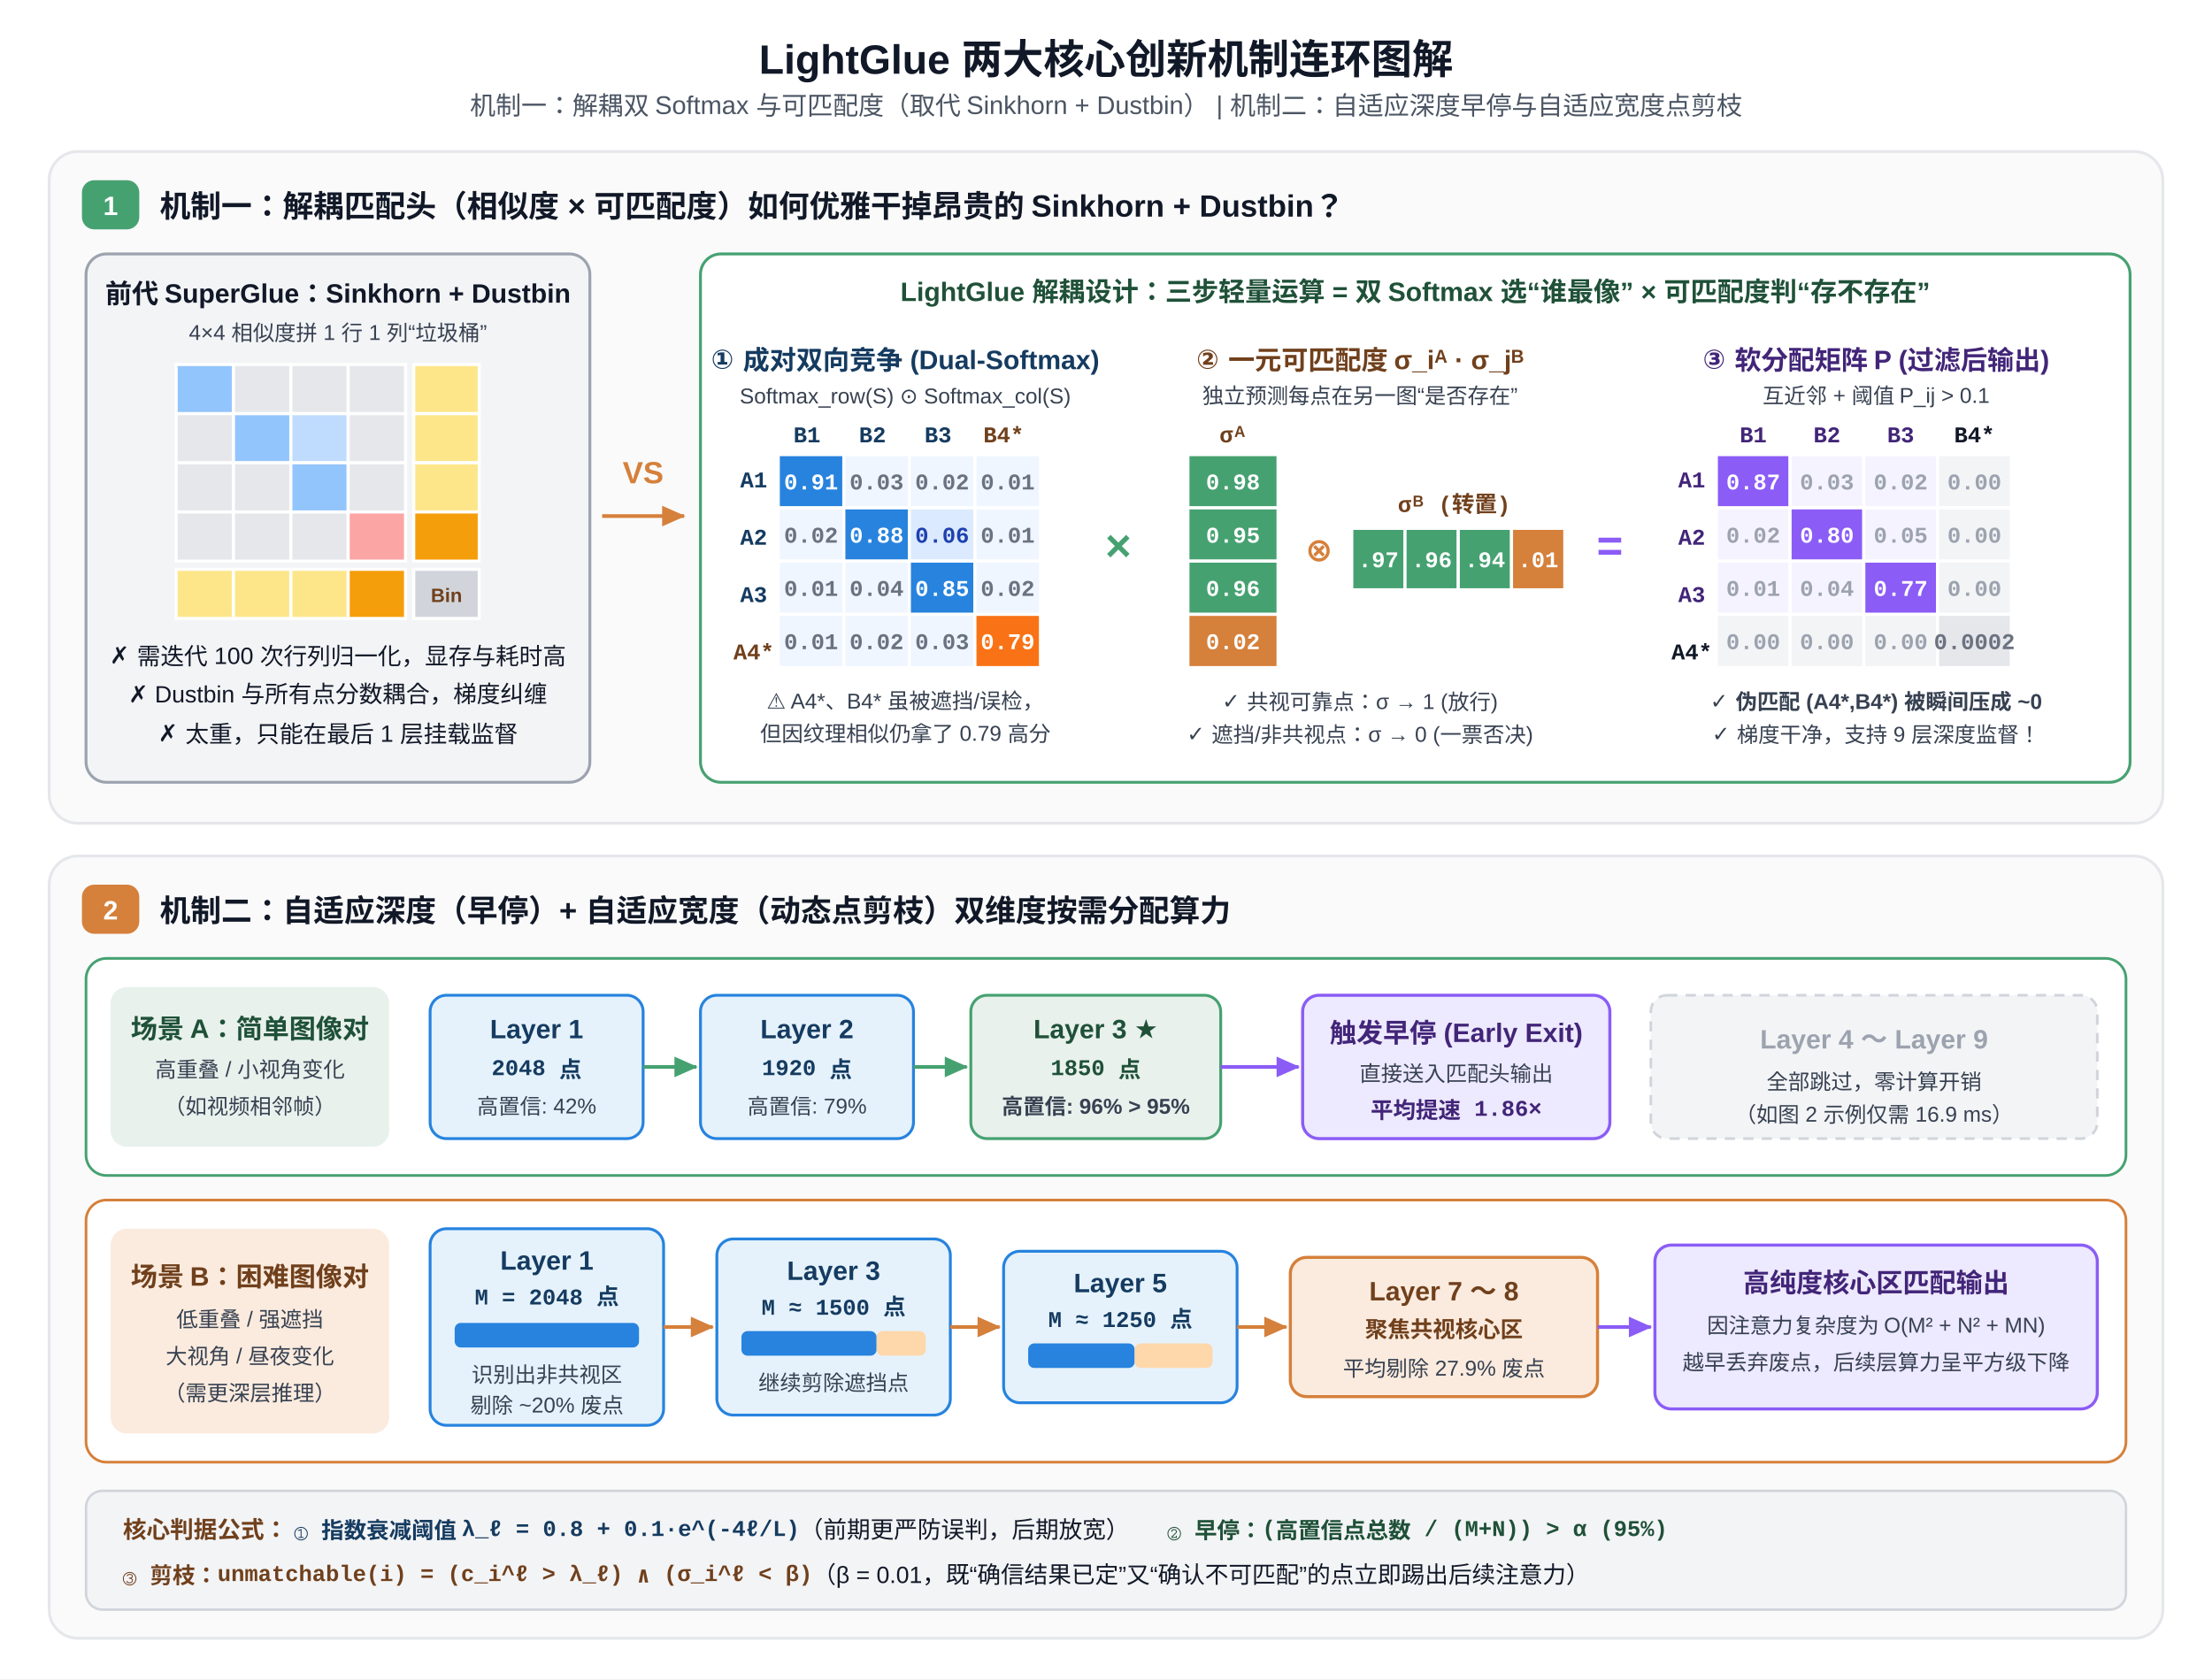
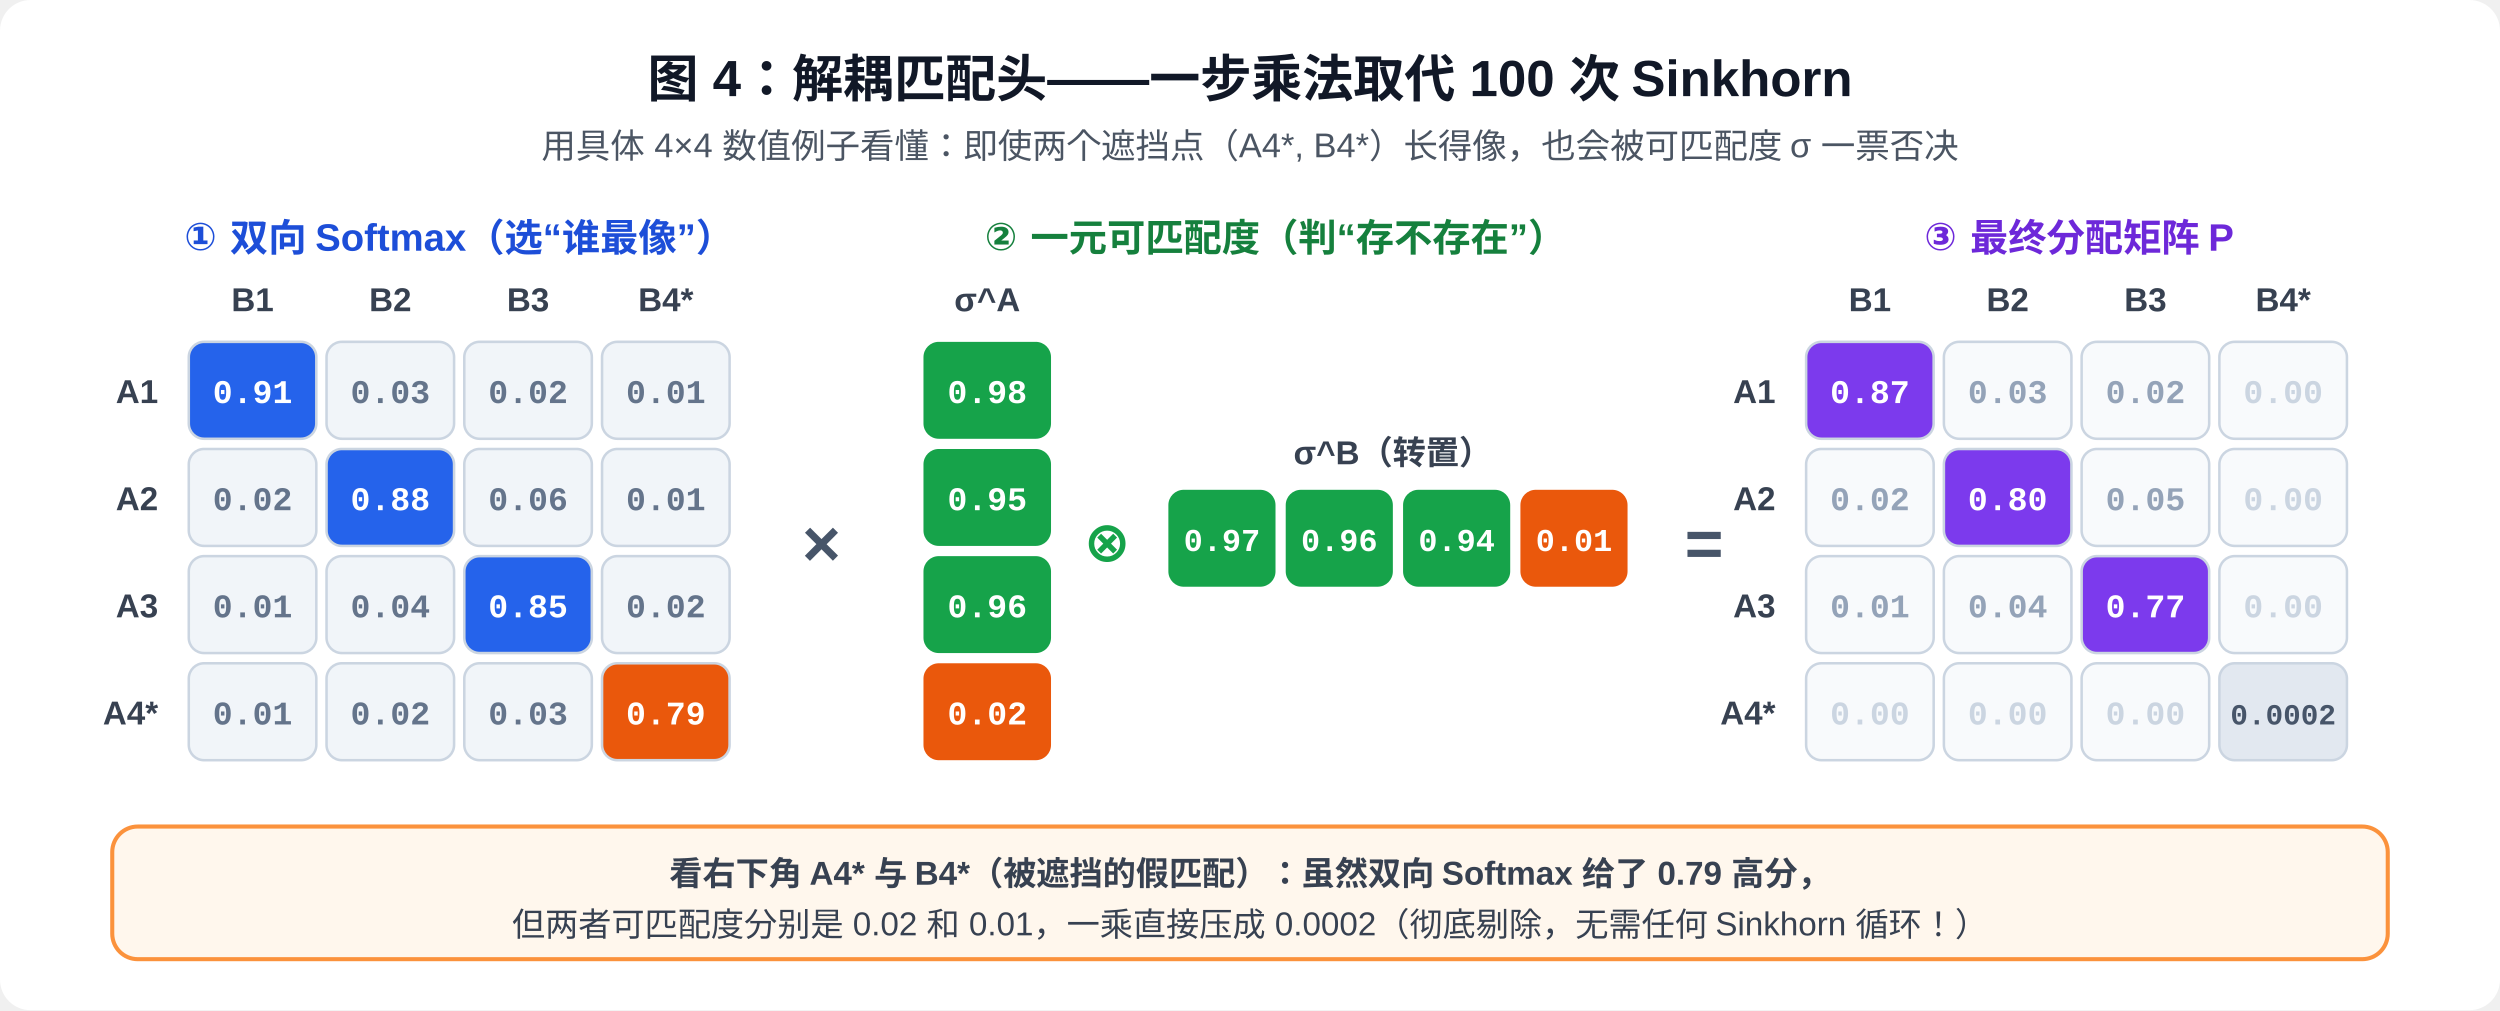
- <svg xmlns="http://www.w3.org/2000/svg" viewBox="0 0 1080 820" width="1080" height="820" role="img" aria-label="LightGlue 核心机制图解：解耦匹配头与自适应深度宽度加速">
+ <svg xmlns="http://www.w3.org/2000/svg" viewBox="0 0 980 396" width="980" height="396">
  <defs>
    <style>
-       .bg { fill: #FFFFFF; }
-       .font-main { font-family: "Microsoft YaHei", "PingFang SC", Arial, sans-serif; }
+       text { font-family: "Microsoft YaHei", "PingFang SC", "Noto Sans SC", Arial, sans-serif; }
      .title { font-size: 20px; font-weight: 700; fill: #111827; }
-       .subtitle { font-size: 12.5px; fill: #4B5563; }
-       .sec-title { font-size: 15px; font-weight: 700; fill: #111827; }
-       .box-title { font-size: 13px; font-weight: 700; }
-       .box-sub { font-size: 11.5px; }
-       .small-label { font-size: 10.5px; fill: #374151; }
-       .mono { font-size: 11px; font-family: Consolas, "Courier New", "Microsoft YaHei", monospace; font-weight: 600; }
- 
-       .panel { fill: #FAFAFA; stroke: #E5E7EB; stroke-width: 1.4; }
-       .node-data { fill: #F3F4F6; stroke: #9CA3AF; stroke-width: 1.4; }
-       .text-data { fill: #111827; }
-       .node-enc { fill: #E5F2FC; stroke: #2783DE; stroke-width: 1.4; }
-       .text-enc { fill: #153B60; }
-       .node-attn { fill: #E8F1EC; stroke: #46A171; stroke-width: 1.4; }
-       .text-attn { fill: #1F5138; }
-       .node-hi { fill: #FBEBDE; stroke: #D5803B; stroke-width: 1.5; }
-       .text-hi { fill: #70401C; }
-       .node-out { fill: #EDE9FE; stroke: #8B5CF6; stroke-width: 1.5; }
-       .text-out { fill: #422578; }
- 
-       .cell-border { stroke: #FFFFFF; stroke-width: 1.5; }
-       .arrow { stroke: #4B5563; stroke-width: 1.7; fill: none; }
-       .arrow-green { stroke: #46A171; stroke-width: 1.8; fill: none; }
-       .arrow-orange { stroke: #D5803B; stroke-width: 1.8; fill: none; }
-       .arrow-purple { stroke: #8B5CF6; stroke-width: 1.8; fill: none; }
+       .sub { font-size: 13.5px; fill: #4B5563; }
+       .h { font-size: 15px; font-weight: 700; }
+       .b { font-size: 13px; fill: #374151; }
+       .s { font-size: 12px; fill: #6B7280; }
+       .mono { font-family: Consolas, "Courier New", monospace; font-weight: 700; }
    </style>
-     <marker id="arr-g" viewBox="0 0 10 10" refX="8.5" refY="5" markerWidth="7" markerHeight="7" orient="auto">
-       <path d="M 0 1 L 9 5 L 0 9 z" fill="#4B5563" />
+     <marker id="arr-gray" viewBox="0 0 10 10" refX="8" refY="5" markerWidth="7" markerHeight="7" orient="auto-start-reverse">
+       <path d="M 0 1 L 10 5 L 0 9 z" fill="#64748B" />
    </marker>
-     <marker id="arr-grn" viewBox="0 0 10 10" refX="8.5" refY="5" markerWidth="7" markerHeight="7" orient="auto">
-       <path d="M 0 1 L 9 5 L 0 9 z" fill="#46A171" />
+     <marker id="arr-blue" viewBox="0 0 10 10" refX="8" refY="5" markerWidth="7" markerHeight="7" orient="auto-start-reverse">
+       <path d="M 0 1 L 10 5 L 0 9 z" fill="#2563EB" />
    </marker>
-     <marker id="arr-org" viewBox="0 0 10 10" refX="8.5" refY="5" markerWidth="7" markerHeight="7" orient="auto">
-       <path d="M 0 1 L 9 5 L 0 9 z" fill="#D5803B" />
+     <marker id="arr-green" viewBox="0 0 10 10" refX="8" refY="5" markerWidth="7" markerHeight="7" orient="auto-start-reverse">
+       <path d="M 0 1 L 10 5 L 0 9 z" fill="#16A34A" />
    </marker>
-     <marker id="arr-pur" viewBox="0 0 10 10" refX="8.5" refY="5" markerWidth="7" markerHeight="7" orient="auto">
-       <path d="M 0 1 L 9 5 L 0 9 z" fill="#8B5CF6" />
+     <marker id="arr-orange" viewBox="0 0 10 10" refX="8" refY="5" markerWidth="7" markerHeight="7" orient="auto-start-reverse">
+       <path d="M 0 1 L 10 5 L 0 9 z" fill="#EA580C" />
+     </marker>
+     <marker id="arr-purple" viewBox="0 0 10 10" refX="8" refY="5" markerWidth="7" markerHeight="7" orient="auto-start-reverse">
+       <path d="M 0 1 L 10 5 L 0 9 z" fill="#7C3AED" />
    </marker>
  </defs>
-   <rect class="bg" x="0" y="0" width="1080" height="820" />
-   <text class="font-main title" x="540" y="36" text-anchor="middle">LightGlue 两大核心创新机制连环图解</text>
-   <text class="font-main subtitle" x="540" y="56" text-anchor="middle">机制一：解耦双 Softmax 与可匹配度（取代 Sinkhorn + Dustbin）  |  机制二：自适应深度早停与自适应宽度点剪枝</text>
-   <rect class="panel" x="24" y="74" width="1032" height="328" rx="14" />
-   <rect x="40" y="88" width="28" height="24" rx="6" fill="#46A171" />
-   <text class="font-main" x="54" y="105" text-anchor="middle" fill="#FFFFFF" font-size="13" font-weight="700">1</text>
-   <text class="font-main sec-title" x="78" y="106">机制一：解耦匹配头（相似度 × 可匹配度）如何优雅干掉昂贵的 Sinkhorn + Dustbin？</text>
-   <rect class="node-data" x="42" y="124" width="246" height="258" rx="10" />
-   <text class="font-main box-title text-data" x="165" y="148" text-anchor="middle">前代 SuperGlue：Sinkhorn + Dustbin</text>
-   <text class="font-main small-label" x="165" y="166" text-anchor="middle">4×4 相似度拼 1 行 1 列“垃圾桶”</text>
-   <g transform="translate(86, 178)">
-     <rect x="0" y="0" width="28" height="24" fill="#93C5FD" class="cell-border" />
-     <rect x="28" y="0" width="28" height="24" fill="#E5E7EB" class="cell-border" />
-     <rect x="56" y="0" width="28" height="24" fill="#E5E7EB" class="cell-border" />
-     <rect x="84" y="0" width="28" height="24" fill="#E5E7EB" class="cell-border" />
-     <rect x="0" y="24" width="28" height="24" fill="#E5E7EB" class="cell-border" />
-     <rect x="28" y="24" width="28" height="24" fill="#93C5FD" class="cell-border" />
-     <rect x="56" y="24" width="28" height="24" fill="#BFDBFE" class="cell-border" />
-     <rect x="84" y="24" width="28" height="24" fill="#E5E7EB" class="cell-border" />
-     <rect x="0" y="48" width="28" height="24" fill="#E5E7EB" class="cell-border" />
-     <rect x="28" y="48" width="28" height="24" fill="#E5E7EB" class="cell-border" />
-     <rect x="56" y="48" width="28" height="24" fill="#93C5FD" class="cell-border" />
-     <rect x="84" y="48" width="28" height="24" fill="#E5E7EB" class="cell-border" />
-     <rect x="0" y="72" width="28" height="24" fill="#E5E7EB" class="cell-border" />
-     <rect x="28" y="72" width="28" height="24" fill="#E5E7EB" class="cell-border" />
-     <rect x="56" y="72" width="28" height="24" fill="#E5E7EB" class="cell-border" />
-     <rect x="84" y="72" width="28" height="24" fill="#FCA5A5" class="cell-border" />
-     <rect x="116" y="0" width="32" height="24" fill="#FDE68A" class="cell-border" />
-     <rect x="116" y="24" width="32" height="24" fill="#FDE68A" class="cell-border" />
-     <rect x="116" y="48" width="32" height="24" fill="#FDE68A" class="cell-border" />
-     <rect x="116" y="72" width="32" height="24" fill="#F59E0B" class="cell-border" />
-     <rect x="0" y="100" width="28" height="24" fill="#FDE68A" class="cell-border" />
-     <rect x="28" y="100" width="28" height="24" fill="#FDE68A" class="cell-border" />
-     <rect x="56" y="100" width="28" height="24" fill="#FDE68A" class="cell-border" />
-     <rect x="84" y="100" width="28" height="24" fill="#F59E0B" class="cell-border" />
-     <rect x="116" y="100" width="32" height="24" fill="#D1D5DB" class="cell-border" />
-     <text class="font-main" x="132" y="116" text-anchor="middle" font-size="9.5" fill="#70401C" font-weight="700">Bin</text>
-   </g>
-   <text class="font-main box-sub text-data" x="165" y="324" text-anchor="middle">✗ 需迭代 100 次行列归一化，显存与耗时高</text>
-   <text class="font-main box-sub text-data" x="165" y="343" text-anchor="middle">✗ Dustbin 与所有点分数耦合，梯度纠缠</text>
-   <text class="font-main box-sub text-data" x="165" y="362" text-anchor="middle">✗ 太重，只能在最后 1 层挂载监督</text>
-   <text class="font-main" x="314" y="236" text-anchor="middle" font-size="15" font-weight="700" fill="#D5803B">VS</text>
-   <path class="arrow-orange" d="M 294 252 L 334 252" marker-end="url(#arr-org)" />
-   <rect fill="#FFFFFF" stroke="#46A171" stroke-width="1.4" x="342" y="124" width="698" height="258" rx="10" />
-   <text class="font-main box-title text-attn" x="691" y="147" text-anchor="middle">LightGlue 解耦设计：三步轻量运算 = 双 Softmax 选“谁最像” × 可匹配度判“存不存在”</text>
-   <g transform="translate(362, 166)">
-     <text class="font-main box-title text-enc" x="80" y="14" text-anchor="middle">① 成对双向竞争 (Dual-Softmax)</text>
-     <text class="font-main small-label" x="80" y="31" text-anchor="middle">Softmax_row(S) ⊙ Softmax_col(S)</text>
-     <text class="mono text-enc" x="32" y="50" text-anchor="middle">B1</text>
-     <text class="mono text-enc" x="64" y="50" text-anchor="middle">B2</text>
-     <text class="mono text-enc" x="96" y="50" text-anchor="middle">B3</text>
-     <text class="mono text-hi" x="128" y="50" text-anchor="middle">B4*</text>
-     <text class="mono text-enc" x="6" y="72" text-anchor="middle">A1</text>
-     <text class="mono text-enc" x="6" y="100" text-anchor="middle">A2</text>
-     <text class="mono text-enc" x="6" y="128" text-anchor="middle">A3</text>
-     <text class="mono text-hi" x="6" y="156" text-anchor="middle">A4*</text>
-     <g transform="translate(18, 56)">
-       <rect x="0" y="0" width="32" height="26" fill="#2783DE" class="cell-border" />
-       <text class="mono" x="16" y="17" text-anchor="middle" fill="#FFFFFF">0.91</text>
-       <rect x="32" y="0" width="32" height="26" fill="#EFF6FF" class="cell-border" />
-       <text class="mono" x="48" y="17" text-anchor="middle" fill="#6B7280">0.03</text>
-       <rect x="64" y="0" width="32" height="26" fill="#EFF6FF" class="cell-border" />
-       <text class="mono" x="80" y="17" text-anchor="middle" fill="#6B7280">0.02</text>
-       <rect x="96" y="0" width="32" height="26" fill="#EFF6FF" class="cell-border" />
-       <text class="mono" x="112" y="17" text-anchor="middle" fill="#6B7280">0.01</text>
-       <rect x="0" y="26" width="32" height="26" fill="#EFF6FF" class="cell-border" />
-       <text class="mono" x="16" y="43" text-anchor="middle" fill="#6B7280">0.02</text>
-       <rect x="32" y="26" width="32" height="26" fill="#2783DE" class="cell-border" />
-       <text class="mono" x="48" y="43" text-anchor="middle" fill="#FFFFFF">0.88</text>
-       <rect x="64" y="26" width="32" height="26" fill="#DBEAFE" class="cell-border" />
-       <text class="mono" x="80" y="43" text-anchor="middle" fill="#1E40AF">0.06</text>
-       <rect x="96" y="26" width="32" height="26" fill="#EFF6FF" class="cell-border" />
-       <text class="mono" x="112" y="43" text-anchor="middle" fill="#6B7280">0.01</text>
-       <rect x="0" y="52" width="32" height="26" fill="#EFF6FF" class="cell-border" />
-       <text class="mono" x="16" y="69" text-anchor="middle" fill="#6B7280">0.01</text>
-       <rect x="32" y="52" width="32" height="26" fill="#EFF6FF" class="cell-border" />
-       <text class="mono" x="48" y="69" text-anchor="middle" fill="#6B7280">0.04</text>
-       <rect x="64" y="52" width="32" height="26" fill="#2783DE" class="cell-border" />
-       <text class="mono" x="80" y="69" text-anchor="middle" fill="#FFFFFF">0.85</text>
-       <rect x="96" y="52" width="32" height="26" fill="#EFF6FF" class="cell-border" />
-       <text class="mono" x="112" y="69" text-anchor="middle" fill="#6B7280">0.02</text>
-       <rect x="0" y="78" width="32" height="26" fill="#EFF6FF" class="cell-border" />
-       <text class="mono" x="16" y="95" text-anchor="middle" fill="#6B7280">0.01</text>
-       <rect x="32" y="78" width="32" height="26" fill="#EFF6FF" class="cell-border" />
-       <text class="mono" x="48" y="95" text-anchor="middle" fill="#6B7280">0.02</text>
-       <rect x="64" y="78" width="32" height="26" fill="#EFF6FF" class="cell-border" />
-       <text class="mono" x="80" y="95" text-anchor="middle" fill="#6B7280">0.03</text>
-       <rect x="96" y="78" width="32" height="26" fill="#F97316" class="cell-border" />
-       <text class="mono" x="112" y="95" text-anchor="middle" fill="#FFFFFF">0.79</text>
-     </g>
-     <text class="font-main small-label" x="80" y="180" text-anchor="middle" fill="#9A3412">⚠ A4*、B4* 虽被遮挡/误检，</text>
-     <text class="font-main small-label" x="80" y="196" text-anchor="middle" fill="#9A3412">但因纹理相似仍拿了 0.79 高分</text>
-   </g>
-   <text class="font-main" x="546" y="274" text-anchor="middle" font-size="22" font-weight="700" fill="#46A171">×</text>
-   <g transform="translate(568, 166)">
-     <text class="font-main box-title text-hi" x="96" y="14" text-anchor="middle">② 一元可匹配度 σ_iᴬ · σ_jᴮ</text>
-     <text class="font-main small-label" x="96" y="31" text-anchor="middle">独立预测每点在另一图“是否存在”</text>
-     <text class="mono text-hi" x="34" y="50" text-anchor="middle">σᴬ</text>
-     <g transform="translate(12, 56)">
-       <rect x="0" y="0" width="44" height="26" fill="#46A171" class="cell-border" />
-       <text class="mono" x="22" y="17" text-anchor="middle" fill="#FFFFFF">0.98</text>
-       <rect x="0" y="26" width="44" height="26" fill="#46A171" class="cell-border" />
-       <text class="mono" x="22" y="43" text-anchor="middle" fill="#FFFFFF">0.95</text>
-       <rect x="0" y="52" width="44" height="26" fill="#46A171" class="cell-border" />
-       <text class="mono" x="22" y="69" text-anchor="middle" fill="#FFFFFF">0.96</text>
-       <rect x="0" y="78" width="44" height="26" fill="#D5803B" class="cell-border" />
-       <text class="mono" x="22" y="95" text-anchor="middle" fill="#FFFFFF">0.02</text>
-     </g>
-     <text class="font-main" x="76" y="108" text-anchor="middle" font-size="16" font-weight="700" fill="#D5803B">⊗</text>
-     <text class="mono text-hi" x="142" y="84" text-anchor="middle">σᴮ (转置)</text>
-     <g transform="translate(92, 92)">
-       <rect x="0" y="0" width="26" height="30" fill="#46A171" class="cell-border" />
-       <text class="mono" x="13" y="19" text-anchor="middle" fill="#FFFFFF" font-size="9.5">.97</text>
-       <rect x="26" y="0" width="26" height="30" fill="#46A171" class="cell-border" />
-       <text class="mono" x="39" y="19" text-anchor="middle" fill="#FFFFFF" font-size="9.5">.96</text>
-       <rect x="52" y="0" width="26" height="30" fill="#46A171" class="cell-border" />
-       <text class="mono" x="65" y="19" text-anchor="middle" fill="#FFFFFF" font-size="9.5">.94</text>
-       <rect x="78" y="0" width="26" height="30" fill="#D5803B" class="cell-border" />
-       <text class="mono" x="91" y="19" text-anchor="middle" fill="#FFFFFF" font-size="9.5">.01</text>
-     </g>
-     <text class="font-main small-label" x="96" y="180" text-anchor="middle" fill="#1F5138">✓ 共视可靠点：σ → 1 (放行)</text>
-     <text class="font-main small-label" x="96" y="196" text-anchor="middle" fill="#70401C">✓ 遮挡/非共视点：σ → 0 (一票否决)</text>
-   </g>
-   <text class="font-main" x="786" y="274" text-anchor="middle" font-size="22" font-weight="700" fill="#8B5CF6">=</text>
-   <g transform="translate(808, 166)">
-     <text class="font-main box-title text-out" x="108" y="14" text-anchor="middle">③ 软分配矩阵 P (过滤后输出)</text>
-     <text class="font-main small-label" x="108" y="31" text-anchor="middle">互近邻 + 阈值 P_ij &gt; 0.1</text>
-     <text class="mono text-out" x="48" y="50" text-anchor="middle">B1</text>
-     <text class="mono text-out" x="84" y="50" text-anchor="middle">B2</text>
-     <text class="mono text-out" x="120" y="50" text-anchor="middle">B3</text>
-     <text class="mono text-data" x="156" y="50" text-anchor="middle">B4*</text>
-     <text class="mono text-out" x="18" y="72" text-anchor="middle">A1</text>
-     <text class="mono text-out" x="18" y="100" text-anchor="middle">A2</text>
-     <text class="mono text-out" x="18" y="128" text-anchor="middle">A3</text>
-     <text class="mono text-data" x="18" y="156" text-anchor="middle">A4*</text>
-     <g transform="translate(30, 56)">
-       <rect x="0" y="0" width="36" height="26" fill="#8B5CF6" class="cell-border" />
-       <text class="mono" x="18" y="17" text-anchor="middle" fill="#FFFFFF">0.87</text>
-       <rect x="36" y="0" width="36" height="26" fill="#F5F3FF" class="cell-border" />
-       <text class="mono" x="54" y="17" text-anchor="middle" fill="#9CA3AF">0.03</text>
-       <rect x="72" y="0" width="36" height="26" fill="#F5F3FF" class="cell-border" />
-       <text class="mono" x="90" y="17" text-anchor="middle" fill="#9CA3AF">0.02</text>
-       <rect x="108" y="0" width="36" height="26" fill="#F3F4F6" class="cell-border" />
-       <text class="mono" x="126" y="17" text-anchor="middle" fill="#9CA3AF">0.00</text>
-       <rect x="0" y="26" width="36" height="26" fill="#F5F3FF" class="cell-border" />
-       <text class="mono" x="18" y="43" text-anchor="middle" fill="#9CA3AF">0.02</text>
-       <rect x="36" y="26" width="36" height="26" fill="#8B5CF6" class="cell-border" />
-       <text class="mono" x="54" y="43" text-anchor="middle" fill="#FFFFFF">0.80</text>
-       <rect x="72" y="26" width="36" height="26" fill="#F5F3FF" class="cell-border" />
-       <text class="mono" x="90" y="43" text-anchor="middle" fill="#9CA3AF">0.05</text>
-       <rect x="108" y="26" width="36" height="26" fill="#F3F4F6" class="cell-border" />
-       <text class="mono" x="126" y="43" text-anchor="middle" fill="#9CA3AF">0.00</text>
-       <rect x="0" y="52" width="36" height="26" fill="#F5F3FF" class="cell-border" />
-       <text class="mono" x="18" y="69" text-anchor="middle" fill="#9CA3AF">0.01</text>
-       <rect x="36" y="52" width="36" height="26" fill="#F5F3FF" class="cell-border" />
-       <text class="mono" x="54" y="69" text-anchor="middle" fill="#9CA3AF">0.04</text>
-       <rect x="72" y="52" width="36" height="26" fill="#8B5CF6" class="cell-border" />
-       <text class="mono" x="90" y="69" text-anchor="middle" fill="#FFFFFF">0.77</text>
-       <rect x="108" y="52" width="36" height="26" fill="#F3F4F6" class="cell-border" />
-       <text class="mono" x="126" y="69" text-anchor="middle" fill="#9CA3AF">0.00</text>
-       <rect x="0" y="78" width="36" height="26" fill="#F3F4F6" class="cell-border" />
-       <text class="mono" x="18" y="95" text-anchor="middle" fill="#9CA3AF">0.00</text>
-       <rect x="36" y="78" width="36" height="26" fill="#F3F4F6" class="cell-border" />
-       <text class="mono" x="54" y="95" text-anchor="middle" fill="#9CA3AF">0.00</text>
-       <rect x="72" y="78" width="36" height="26" fill="#F3F4F6" class="cell-border" />
-       <text class="mono" x="90" y="95" text-anchor="middle" fill="#9CA3AF">0.00</text>
-       <rect x="108" y="78" width="36" height="26" fill="#E5E7EB" class="cell-border" />
-       <text class="mono" x="126" y="95" text-anchor="middle" fill="#6B7280">0.0002</text>
-     </g>
-     <text class="font-main small-label" x="108" y="180" text-anchor="middle" fill="#422578" font-weight="700">✓ 伪匹配 (A4*,B4*) 被瞬间压成 ~0</text>
-     <text class="font-main small-label" x="108" y="196" text-anchor="middle" fill="#422578">✓ 梯度干净，支持 9 层深度监督！</text>
-   </g>
-   <rect class="panel" x="24" y="418" width="1032" height="382" rx="14" />
-   <rect x="40" y="432" width="28" height="24" rx="6" fill="#D5803B" />
-   <text class="font-main" x="54" y="449" text-anchor="middle" fill="#FFFFFF" font-size="13" font-weight="700">2</text>
-   <text class="font-main sec-title" x="78" y="450">机制二：自适应深度（早停）+ 自适应宽度（动态点剪枝）双维度按需分配算力</text>
-   <rect fill="#FFFFFF" stroke="#46A171" stroke-width="1.3" x="42" y="468" width="996" height="106" rx="10" />
-   <rect fill="#E8F1EC" x="54" y="482" width="136" height="78" rx="8" />
-   <text class="font-main box-title text-attn" x="122" y="507" text-anchor="middle">场景 A：简单图像对</text>
-   <text class="font-main small-label" x="122" y="526" text-anchor="middle">高重叠 / 小视角变化</text>
-   <text class="font-main small-label" x="122" y="544" text-anchor="middle">（如视频相邻帧）</text>
-   <rect class="node-enc" x="210" y="486" width="104" height="70" rx="8" />
-   <text class="font-main box-title text-enc" x="262" y="507" text-anchor="middle">Layer 1</text>
-   <text class="mono text-enc" x="262" y="525" text-anchor="middle">2048 点</text>
-   <text class="font-main small-label" x="262" y="544" text-anchor="middle">高置信: 42%</text>
-   <path class="arrow-green" d="M 314 521 L 340 521" marker-end="url(#arr-grn)" />
-   <rect class="node-enc" x="342" y="486" width="104" height="70" rx="8" />
-   <text class="font-main box-title text-enc" x="394" y="507" text-anchor="middle">Layer 2</text>
-   <text class="mono text-enc" x="394" y="525" text-anchor="middle">1920 点</text>
-   <text class="font-main small-label" x="394" y="544" text-anchor="middle">高置信: 79%</text>
-   <path class="arrow-green" d="M 446 521 L 472 521" marker-end="url(#arr-grn)" />
-   <rect class="node-attn" x="474" y="486" width="122" height="70" rx="8" stroke-width="2" />
-   <text class="font-main box-title text-attn" x="535" y="507" text-anchor="middle">Layer 3 ★</text>
-   <text class="mono text-attn" x="535" y="525" text-anchor="middle">1850 点</text>
-   <text class="font-main small-label" x="535" y="544" text-anchor="middle" fill="#1F5138" font-weight="700">高置信: 96% &gt; 95%</text>
-   <path class="arrow-purple" d="M 596 521 L 634 521" marker-end="url(#arr-pur)" />
-   <rect class="node-out" x="636" y="486" width="150" height="70" rx="8" />
-   <text class="font-main box-title text-out" x="711" y="509" text-anchor="middle">触发早停 (Early Exit)</text>
-   <text class="font-main small-label" x="711" y="528" text-anchor="middle">直接送入匹配头输出</text>
-   <text class="mono text-out" x="711" y="546" text-anchor="middle">平均提速 1.86×</text>
-   <rect x="806" y="486" width="218" height="70" rx="8" fill="#F3F4F6" stroke="#D1D5DB" stroke-width="1.3" stroke-dasharray="5 4" />
-   <text class="font-main box-title" x="915" y="512" text-anchor="middle" fill="#9CA3AF">Layer 4 ～ Layer 9</text>
-   <text class="font-main small-label" x="915" y="532" text-anchor="middle" fill="#9CA3AF">全部跳过，零计算开销</text>
-   <text class="font-main small-label" x="915" y="548" text-anchor="middle" fill="#6B7280">（如图 2 示例仅需 16.9 ms）</text>
-   <rect fill="#FFFFFF" stroke="#D5803B" stroke-width="1.3" x="42" y="586" width="996" height="128" rx="10" />
-   <rect fill="#FBEBDE" x="54" y="600" width="136" height="100" rx="8" />
-   <text class="font-main box-title text-hi" x="122" y="628" text-anchor="middle">场景 B：困难图像对</text>
-   <text class="font-main small-label" x="122" y="648" text-anchor="middle">低重叠 / 强遮挡</text>
-   <text class="font-main small-label" x="122" y="666" text-anchor="middle">大视角 / 昼夜变化</text>
-   <text class="font-main small-label" x="122" y="684" text-anchor="middle">（需更深层推理）</text>
-   <rect class="node-enc" x="210" y="600" width="114" height="96" rx="8" />
-   <text class="font-main box-title text-enc" x="267" y="620" text-anchor="middle">Layer 1</text>
-   <text class="mono text-enc" x="267" y="637" text-anchor="middle">M = 2048 点</text>
-   <rect x="222" y="646" width="90" height="12" rx="3" fill="#2783DE" />
-   <text class="font-main small-label" x="267" y="675" text-anchor="middle">识别出非共视区</text>
-   <text class="font-main small-label" x="267" y="690" text-anchor="middle" fill="#C2410C">剔除 ~20% 废点</text>
-   <path class="arrow-orange" d="M 324 648 L 348 648" marker-end="url(#arr-org)" />
-   <rect class="node-enc" x="350" y="605" width="114" height="86" rx="8" />
-   <text class="font-main box-title text-enc" x="407" y="625" text-anchor="middle">Layer 3</text>
-   <text class="mono text-enc" x="407" y="642" text-anchor="middle">M ≈ 1500 点</text>
-   <rect x="362" y="650" width="66" height="12" rx="3" fill="#2783DE" />
-   <rect x="428" y="650" width="24" height="12" rx="3" fill="#FED7AA" />
-   <text class="font-main small-label" x="407" y="679" text-anchor="middle" fill="#C2410C">继续剪除遮挡点</text>
-   <path class="arrow-orange" d="M 464 648 L 488 648" marker-end="url(#arr-org)" />
-   <rect class="node-enc" x="490" y="611" width="114" height="74" rx="8" />
-   <text class="font-main box-title text-enc" x="547" y="631" text-anchor="middle">Layer 5</text>
-   <text class="mono text-enc" x="547" y="648" text-anchor="middle">M ≈ 1250 点</text>
-   <rect x="502" y="656" width="52" height="12" rx="3" fill="#2783DE" />
-   <rect x="554" y="656" width="38" height="12" rx="3" fill="#FED7AA" />
-   <path class="arrow-orange" d="M 604 648 L 628 648" marker-end="url(#arr-org)" />
-   <rect class="node-hi" x="630" y="614" width="150" height="68" rx="8" />
-   <text class="font-main box-title text-hi" x="705" y="635" text-anchor="middle">Layer 7 ～ 8</text>
-   <text class="mono text-hi" x="705" y="653" text-anchor="middle">聚焦共视核心区</text>
-   <text class="font-main small-label" x="705" y="672" text-anchor="middle">平均剔除 27.9% 废点</text>
-   <path class="arrow-purple" d="M 780 648 L 806 648" marker-end="url(#arr-pur)" />
-   <rect class="node-out" x="808" y="608" width="216" height="80" rx="8" />
-   <text class="font-main box-title text-out" x="916" y="631" text-anchor="middle">高纯度核心区匹配输出</text>
-   <text class="font-main small-label" x="916" y="651" text-anchor="middle">因注意力复杂度为 O(M² + N² + MN)</text>
-   <text class="font-main small-label" x="916" y="669" text-anchor="middle">越早丢弃废点，后续层算力呈平方级下降</text>
-   <rect x="42" y="728" width="996" height="58" rx="8" fill="#F3F4F6" stroke="#D1D5DB" stroke-width="1.2" />
-   <text class="font-main box-sub text-data" x="60" y="751">
-     <tspan font-weight="700" fill="#70401C">核心判据公式：</tspan>
-     <tspan class="mono" fill="#153B60">① 指数衰减阈值 λ_ℓ = 0.8 + 0.1·e^(-4ℓ/L)</tspan>（前期更严防误判，后期放宽）
-     <tspan dx="16" class="mono" fill="#1F5138">② 早停：(高置信点总数 / (M+N)) &gt; α (95%)</tspan>
-   </text>
-   <text class="font-main box-sub text-data" x="60" y="773">
-     <tspan class="mono" fill="#70401C">③ 剪枝：unmatchable(i) = (c_i^ℓ &gt; λ_ℓ) ∧ (σ_i^ℓ &lt; β)</tspan>（β = 0.01，既“确信结果已定”又“确认不可匹配”的点立即踢出后续注意力）
-   </text>
+   <rect width="980" height="396" fill="#FFFFFF" rx="12" />
+   <text x="490" y="38" text-anchor="middle" class="title">图 4：解耦匹配头——一步乘法取代 100 次 Sinkhorn</text>
+   <text x="490" y="62" text-anchor="middle" class="sub">用具体 4×4 数值例子看懂：即使两个遮挡点（A4*, B4*）长得像，也会被可匹配度 σ 一票否决</text>
+   <text x="180" y="98" text-anchor="middle" class="h" fill="#1D4ED8">① 双向 Softmax（选“谁最像”）</text>
+   <text x="500" y="98" text-anchor="middle" class="h" fill="#15803D">② 一元可匹配度（判“存不存在”）</text>
+   <text x="815" y="98" text-anchor="middle" class="h" fill="#6D28D9">③ 最终分配矩阵 P</text>
+   <text x="99.0" y="122" text-anchor="middle" class="b" fill="#334155" font-weight="700">B1</text>
+   <text x="153.0" y="122" text-anchor="middle" class="b" fill="#334155" font-weight="700">B2</text>
+   <text x="207.0" y="122" text-anchor="middle" class="b" fill="#334155" font-weight="700">B3</text>
+   <text x="261.0" y="122" text-anchor="middle" class="b" fill="#DC2626" font-weight="700">B4*</text>
+   <text x="62" y="158.0" text-anchor="end" class="b" fill="#334155" font-weight="700">A1</text>
+   <rect x="74" y="134" width="50" height="38" rx="6" fill="#2563EB" stroke="#CBD5E1" stroke-width="1" />
+   <text x="99.0" y="158.0" text-anchor="middle" class="mono" font-size="13" fill="#FFFFFF">0.91</text>
+   <rect x="128" y="134" width="50" height="38" rx="6" fill="#F1F5F9" stroke="#CBD5E1" stroke-width="1" />
+   <text x="153.0" y="158.0" text-anchor="middle" class="mono" font-size="13" fill="#64748B">0.03</text>
+   <rect x="182" y="134" width="50" height="38" rx="6" fill="#F1F5F9" stroke="#CBD5E1" stroke-width="1" />
+   <text x="207.0" y="158.0" text-anchor="middle" class="mono" font-size="13" fill="#64748B">0.02</text>
+   <rect x="236" y="134" width="50" height="38" rx="6" fill="#F1F5F9" stroke="#CBD5E1" stroke-width="1" />
+   <text x="261.0" y="158.0" text-anchor="middle" class="mono" font-size="13" fill="#64748B">0.01</text>
+   <text x="62" y="200.0" text-anchor="end" class="b" fill="#334155" font-weight="700">A2</text>
+   <rect x="74" y="176" width="50" height="38" rx="6" fill="#F1F5F9" stroke="#CBD5E1" stroke-width="1" />
+   <text x="99.0" y="200.0" text-anchor="middle" class="mono" font-size="13" fill="#64748B">0.02</text>
+   <rect x="128" y="176" width="50" height="38" rx="6" fill="#2563EB" stroke="#CBD5E1" stroke-width="1" />
+   <text x="153.0" y="200.0" text-anchor="middle" class="mono" font-size="13" fill="#FFFFFF">0.88</text>
+   <rect x="182" y="176" width="50" height="38" rx="6" fill="#F1F5F9" stroke="#CBD5E1" stroke-width="1" />
+   <text x="207.0" y="200.0" text-anchor="middle" class="mono" font-size="13" fill="#64748B">0.06</text>
+   <rect x="236" y="176" width="50" height="38" rx="6" fill="#F1F5F9" stroke="#CBD5E1" stroke-width="1" />
+   <text x="261.0" y="200.0" text-anchor="middle" class="mono" font-size="13" fill="#64748B">0.01</text>
+   <text x="62" y="242.0" text-anchor="end" class="b" fill="#334155" font-weight="700">A3</text>
+   <rect x="74" y="218" width="50" height="38" rx="6" fill="#F1F5F9" stroke="#CBD5E1" stroke-width="1" />
+   <text x="99.0" y="242.0" text-anchor="middle" class="mono" font-size="13" fill="#64748B">0.01</text>
+   <rect x="128" y="218" width="50" height="38" rx="6" fill="#F1F5F9" stroke="#CBD5E1" stroke-width="1" />
+   <text x="153.0" y="242.0" text-anchor="middle" class="mono" font-size="13" fill="#64748B">0.04</text>
+   <rect x="182" y="218" width="50" height="38" rx="6" fill="#2563EB" stroke="#CBD5E1" stroke-width="1" />
+   <text x="207.0" y="242.0" text-anchor="middle" class="mono" font-size="13" fill="#FFFFFF">0.85</text>
+   <rect x="236" y="218" width="50" height="38" rx="6" fill="#F1F5F9" stroke="#CBD5E1" stroke-width="1" />
+   <text x="261.0" y="242.0" text-anchor="middle" class="mono" font-size="13" fill="#64748B">0.02</text>
+   <text x="62" y="284.0" text-anchor="end" class="b" fill="#DC2626" font-weight="700">A4*</text>
+   <rect x="74" y="260" width="50" height="38" rx="6" fill="#F1F5F9" stroke="#CBD5E1" stroke-width="1" />
+   <text x="99.0" y="284.0" text-anchor="middle" class="mono" font-size="13" fill="#64748B">0.01</text>
+   <rect x="128" y="260" width="50" height="38" rx="6" fill="#F1F5F9" stroke="#CBD5E1" stroke-width="1" />
+   <text x="153.0" y="284.0" text-anchor="middle" class="mono" font-size="13" fill="#64748B">0.02</text>
+   <rect x="182" y="260" width="50" height="38" rx="6" fill="#F1F5F9" stroke="#CBD5E1" stroke-width="1" />
+   <text x="207.0" y="284.0" text-anchor="middle" class="mono" font-size="13" fill="#64748B">0.03</text>
+   <rect x="236" y="260" width="50" height="38" rx="6" fill="#EA580C" stroke="#CBD5E1" stroke-width="1" />
+   <text x="261.0" y="284.0" text-anchor="middle" class="mono" font-size="13" fill="#FFFFFF">0.79</text>
+   <text x="322" y="222" text-anchor="middle" font-size="26" font-weight="700" fill="#475569">×</text>
+   <text x="387" y="122" text-anchor="middle" class="b" fill="#166534" font-weight="700">σ^A</text>
+   <rect x="362" y="134" width="50" height="38" rx="6" fill="#16A34A" />
+   <text x="387" y="158.0" text-anchor="middle" class="mono" font-size="13" fill="#FFFFFF">0.98</text>
+   <rect x="362" y="176" width="50" height="38" rx="6" fill="#16A34A" />
+   <text x="387" y="200.0" text-anchor="middle" class="mono" font-size="13" fill="#FFFFFF">0.95</text>
+   <rect x="362" y="218" width="50" height="38" rx="6" fill="#16A34A" />
+   <text x="387" y="242.0" text-anchor="middle" class="mono" font-size="13" fill="#FFFFFF">0.96</text>
+   <rect x="362" y="260" width="50" height="38" rx="6" fill="#EA580C" />
+   <text x="387" y="284.0" text-anchor="middle" class="mono" font-size="13" fill="#FFFFFF">0.02</text>
+   <text x="434" y="220" text-anchor="middle" font-size="22" font-weight="700" fill="#16A34A">⊗</text>
+   <text x="546" y="182" text-anchor="middle" class="b" fill="#166534" font-weight="700">σ^B（转置）</text>
+   <rect x="458" y="192" width="42" height="38" rx="6" fill="#16A34A" />
+   <text x="479" y="216" text-anchor="middle" class="mono" font-size="12.5" fill="#FFFFFF">0.97</text>
+   <rect x="504" y="192" width="42" height="38" rx="6" fill="#16A34A" />
+   <text x="525" y="216" text-anchor="middle" class="mono" font-size="12.5" fill="#FFFFFF">0.96</text>
+   <rect x="550" y="192" width="42" height="38" rx="6" fill="#16A34A" />
+   <text x="571" y="216" text-anchor="middle" class="mono" font-size="12.5" fill="#FFFFFF">0.94</text>
+   <rect x="596" y="192" width="42" height="38" rx="6" fill="#EA580C" />
+   <text x="617" y="216" text-anchor="middle" class="mono" font-size="12.5" fill="#FFFFFF">0.01</text>
+   <text x="668" y="222" text-anchor="middle" font-size="26" font-weight="700" fill="#475569">=</text>
+   <text x="733.0" y="122" text-anchor="middle" class="b" fill="#334155" font-weight="700">B1</text>
+   <text x="787.0" y="122" text-anchor="middle" class="b" fill="#334155" font-weight="700">B2</text>
+   <text x="841.0" y="122" text-anchor="middle" class="b" fill="#334155" font-weight="700">B3</text>
+   <text x="895.0" y="122" text-anchor="middle" class="b" fill="#DC2626" font-weight="700">B4*</text>
+   <text x="696" y="158.0" text-anchor="end" class="b" fill="#334155" font-weight="700">A1</text>
+   <rect x="708" y="134" width="50" height="38" rx="6" fill="#7C3AED" stroke="#CBD5E1" stroke-width="1" />
+   <text x="733.0" y="158.0" text-anchor="middle" class="mono" font-size="13" fill="#FFFFFF">0.87</text>
+   <rect x="762" y="134" width="50" height="38" rx="6" fill="#F8FAFC" stroke="#CBD5E1" stroke-width="1" />
+   <text x="787.0" y="158.0" text-anchor="middle" class="mono" font-size="13" fill="#94A3B8">0.03</text>
+   <rect x="816" y="134" width="50" height="38" rx="6" fill="#F8FAFC" stroke="#CBD5E1" stroke-width="1" />
+   <text x="841.0" y="158.0" text-anchor="middle" class="mono" font-size="13" fill="#94A3B8">0.02</text>
+   <rect x="870" y="134" width="50" height="38" rx="6" fill="#F8FAFC" stroke="#CBD5E1" stroke-width="1" />
+   <text x="895.0" y="158.0" text-anchor="middle" class="mono" font-size="13" fill="#CBD5E1">0.00</text>
+   <text x="696" y="200.0" text-anchor="end" class="b" fill="#334155" font-weight="700">A2</text>
+   <rect x="708" y="176" width="50" height="38" rx="6" fill="#F8FAFC" stroke="#CBD5E1" stroke-width="1" />
+   <text x="733.0" y="200.0" text-anchor="middle" class="mono" font-size="13" fill="#94A3B8">0.02</text>
+   <rect x="762" y="176" width="50" height="38" rx="6" fill="#7C3AED" stroke="#CBD5E1" stroke-width="1" />
+   <text x="787.0" y="200.0" text-anchor="middle" class="mono" font-size="13" fill="#FFFFFF">0.80</text>
+   <rect x="816" y="176" width="50" height="38" rx="6" fill="#F8FAFC" stroke="#CBD5E1" stroke-width="1" />
+   <text x="841.0" y="200.0" text-anchor="middle" class="mono" font-size="13" fill="#94A3B8">0.05</text>
+   <rect x="870" y="176" width="50" height="38" rx="6" fill="#F8FAFC" stroke="#CBD5E1" stroke-width="1" />
+   <text x="895.0" y="200.0" text-anchor="middle" class="mono" font-size="13" fill="#CBD5E1">0.00</text>
+   <text x="696" y="242.0" text-anchor="end" class="b" fill="#334155" font-weight="700">A3</text>
+   <rect x="708" y="218" width="50" height="38" rx="6" fill="#F8FAFC" stroke="#CBD5E1" stroke-width="1" />
+   <text x="733.0" y="242.0" text-anchor="middle" class="mono" font-size="13" fill="#94A3B8">0.01</text>
+   <rect x="762" y="218" width="50" height="38" rx="6" fill="#F8FAFC" stroke="#CBD5E1" stroke-width="1" />
+   <text x="787.0" y="242.0" text-anchor="middle" class="mono" font-size="13" fill="#94A3B8">0.04</text>
+   <rect x="816" y="218" width="50" height="38" rx="6" fill="#7C3AED" stroke="#CBD5E1" stroke-width="1" />
+   <text x="841.0" y="242.0" text-anchor="middle" class="mono" font-size="13" fill="#FFFFFF">0.77</text>
+   <rect x="870" y="218" width="50" height="38" rx="6" fill="#F8FAFC" stroke="#CBD5E1" stroke-width="1" />
+   <text x="895.0" y="242.0" text-anchor="middle" class="mono" font-size="13" fill="#CBD5E1">0.00</text>
+   <text x="696" y="284.0" text-anchor="end" class="b" fill="#DC2626" font-weight="700">A4*</text>
+   <rect x="708" y="260" width="50" height="38" rx="6" fill="#F8FAFC" stroke="#CBD5E1" stroke-width="1" />
+   <text x="733.0" y="284.0" text-anchor="middle" class="mono" font-size="13" fill="#CBD5E1">0.00</text>
+   <rect x="762" y="260" width="50" height="38" rx="6" fill="#F8FAFC" stroke="#CBD5E1" stroke-width="1" />
+   <text x="787.0" y="284.0" text-anchor="middle" class="mono" font-size="13" fill="#CBD5E1">0.00</text>
+   <rect x="816" y="260" width="50" height="38" rx="6" fill="#F8FAFC" stroke="#CBD5E1" stroke-width="1" />
+   <text x="841.0" y="284.0" text-anchor="middle" class="mono" font-size="13" fill="#CBD5E1">0.00</text>
+   <rect x="870" y="260" width="50" height="38" rx="6" fill="#E2E8F0" stroke="#CBD5E1" stroke-width="1" />
+   <text x="895.0" y="284.0" text-anchor="middle" class="mono" font-size="11.5" fill="#475569">0.0002</text>
+   <rect x="44" y="324" width="892" height="52" rx="10" fill="#FFF7ED" stroke="#FB923C" stroke-width="1.6" />
+   <text x="490" y="347" text-anchor="middle" class="b" fill="#9A3412" font-weight="700">看右下角 A4* 与 B4*（被遮挡的假匹配）：虽然双向 Softmax 给了 0.79 高分，</text>
+   <text x="490" y="367" text-anchor="middle" class="b" fill="#9A3412">但两者可匹配度分别是 0.02 和 0.01，一乘直接压成 0.0002（彻底剔除，无需任何 Sinkhorn 循环！）</text>
</svg>
